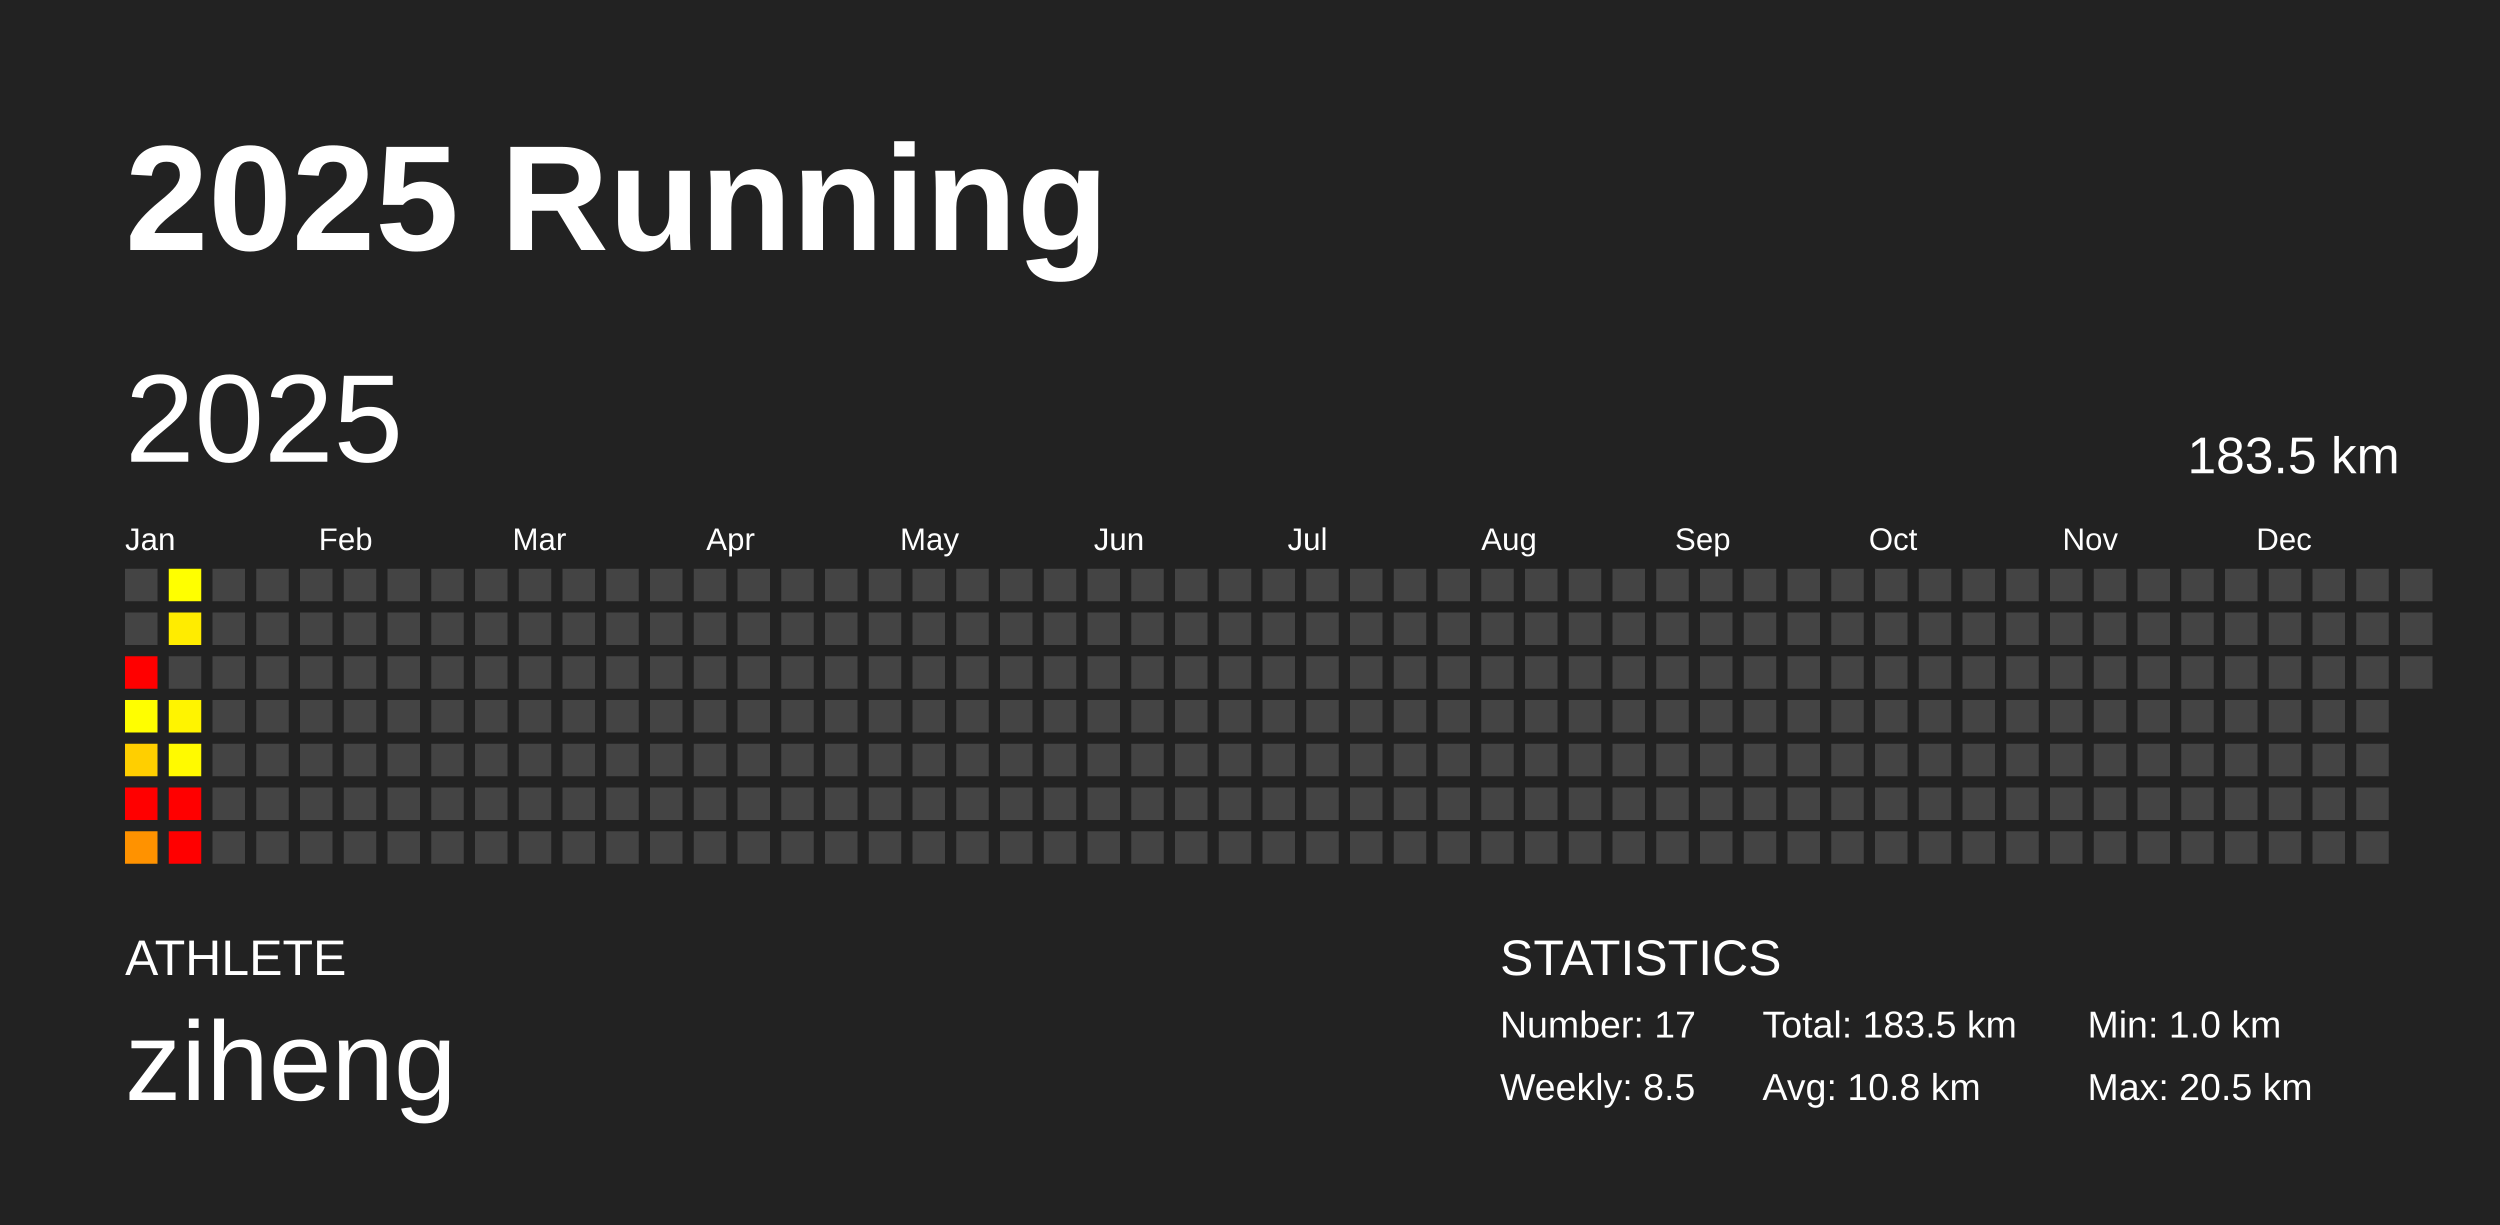
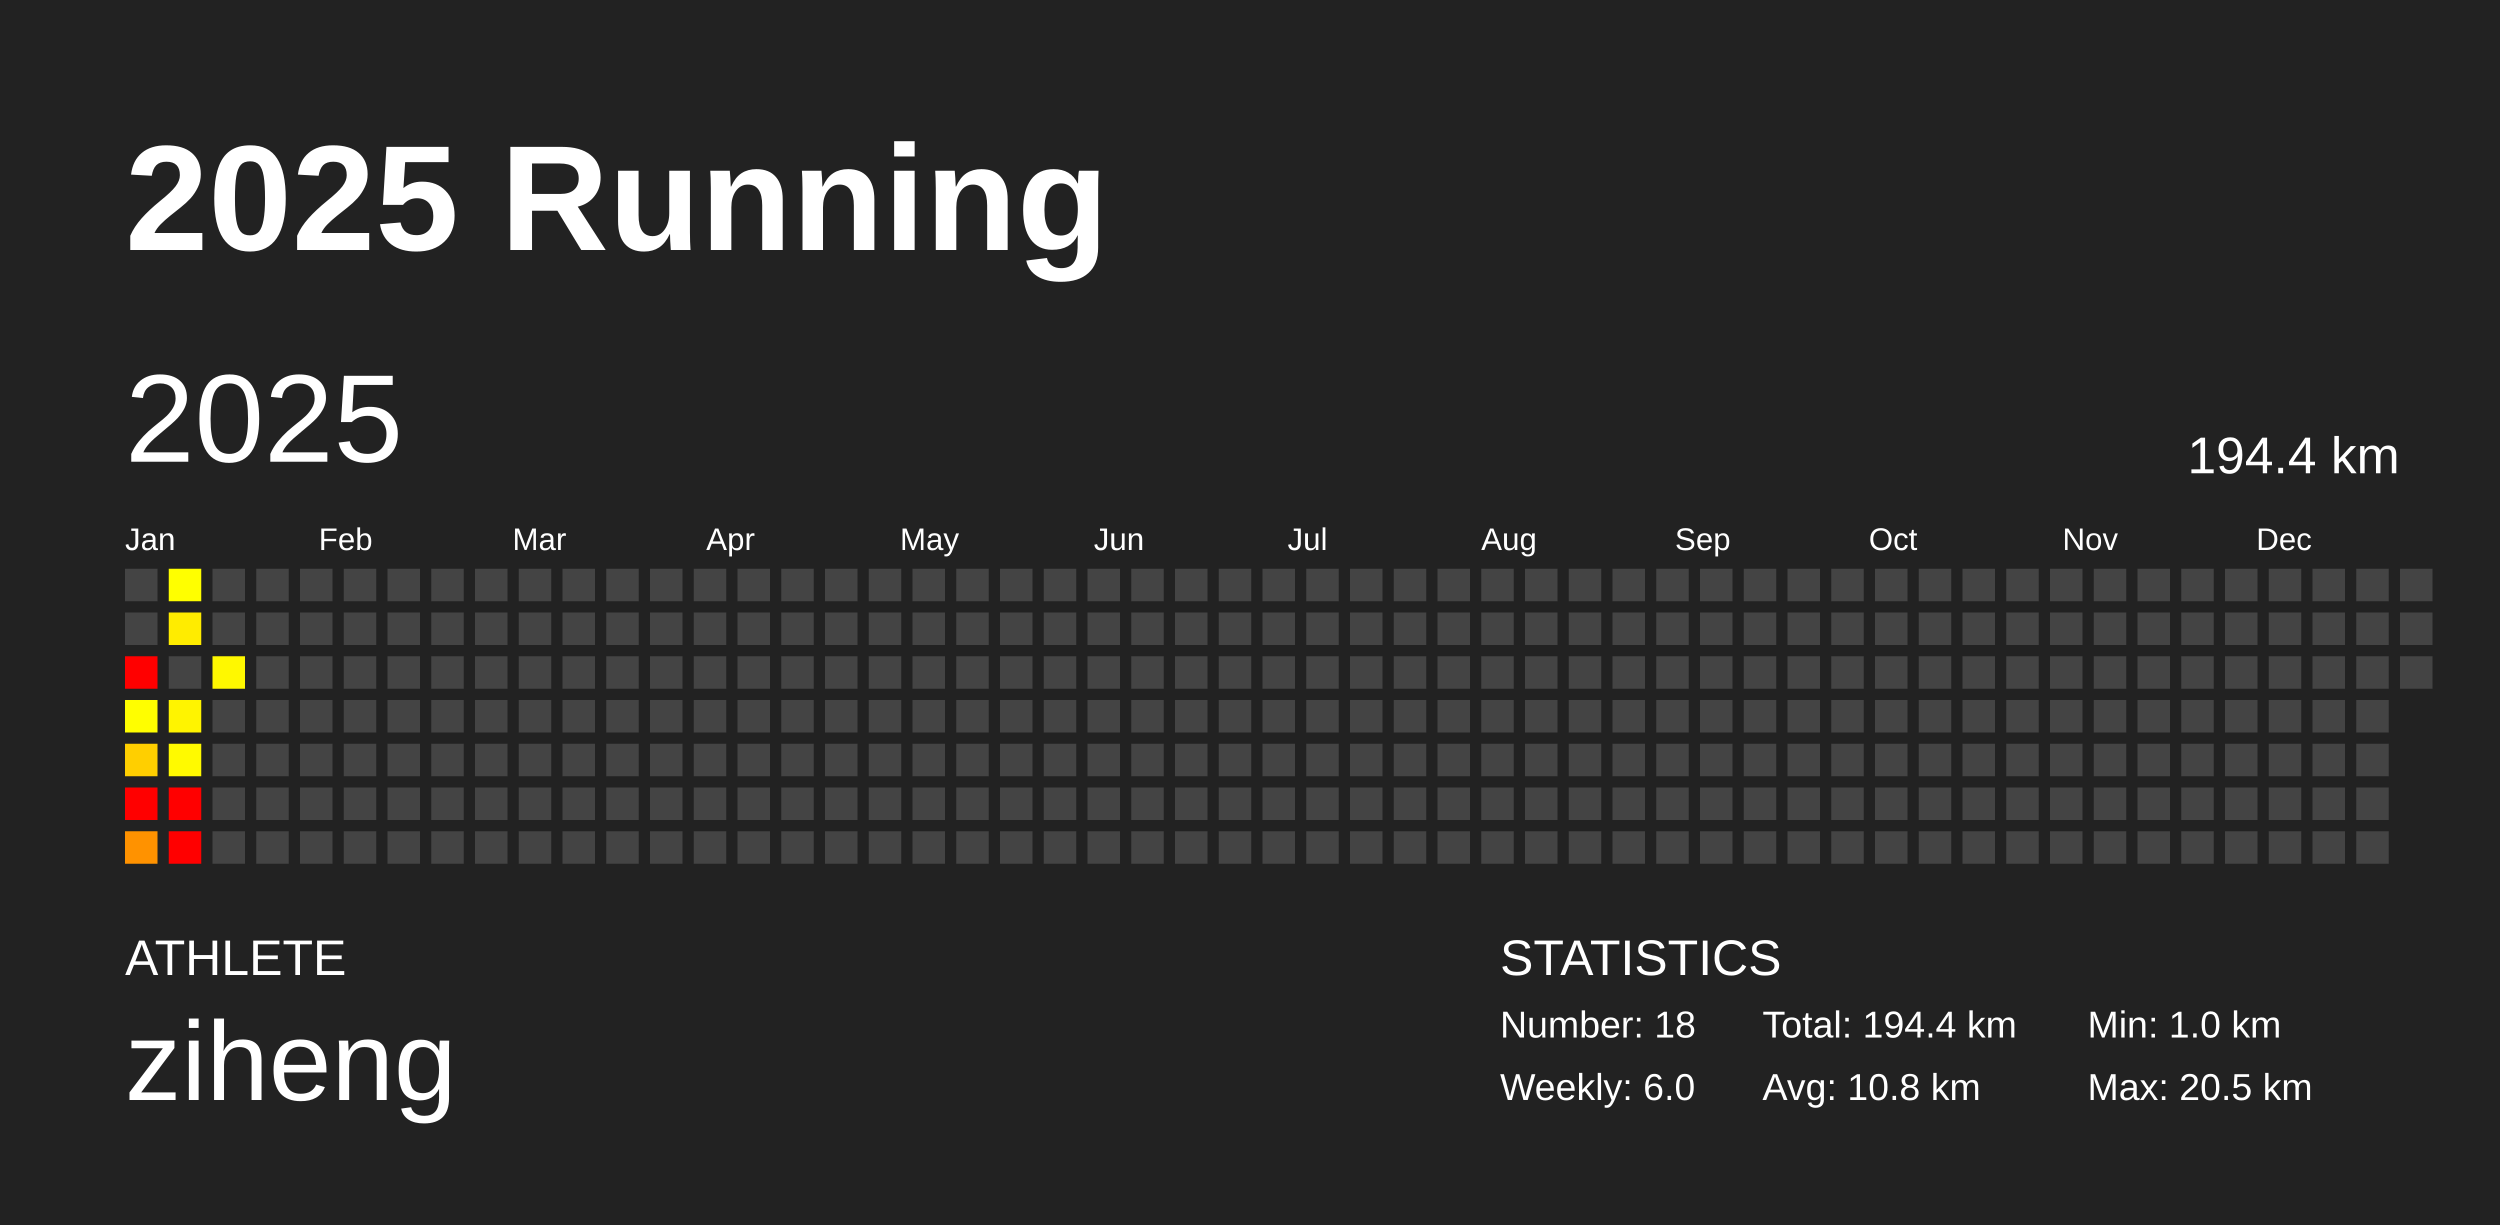
<svg xmlns="http://www.w3.org/2000/svg" baseProfile="full" height="98mm" version="1.1" viewBox="0,0,200,98" width="200mm">
  <defs />
  <rect fill="#222222" height="98" width="200" x="0" y="0" />
  <text fill="#FFFFFF" style="font-size:12px; font-family:Arial; font-weight:bold;" x="10" y="20">2025 Running</text>
  <text fill="#FFFFFF" style="font-size:4px; font-family:Arial" x="10" y="78">ATHLETE</text>
  <text fill="#FFFFFF" style="font-size:9px; font-family:Arial" x="10" y="88">ziheng</text>
  <text fill="#FFFFFF" style="font-size:4px; font-family:Arial" x="120" y="78">STATISTICS</text>
-   <text fill="#FFFFFF" style="font-size:3px; font-family:Arial" x="120" y="83">Number: 17</text>
-   <text fill="#FFFFFF" style="font-size:3px; font-family:Arial" x="120" y="88">Weekly: 8.5</text>
-   <text fill="#FFFFFF" style="font-size:3px; font-family:Arial" x="141" y="83">Total: 183.5 km</text>
+   <text fill="#FFFFFF" style="font-size:3px; font-family:Arial" x="120" y="83">Number: 18</text>
+   <text fill="#FFFFFF" style="font-size:3px; font-family:Arial" x="120" y="88">Weekly: 6.0</text>
+   <text fill="#FFFFFF" style="font-size:3px; font-family:Arial" x="141" y="83">Total: 194.4 km</text>
  <text fill="#FFFFFF" style="font-size:3px; font-family:Arial" x="141" y="88">Avg: 10.8 km</text>
  <text fill="#FFFFFF" style="font-size:3px; font-family:Arial" x="167" y="83">Min: 1.0 km</text>
  <text fill="#FFFFFF" style="font-size:3px; font-family:Arial" x="167" y="88">Max: 20.5 km</text>
  <text dominant-baseline="hanging" fill="#FFFFFF" style="font-size:10.0px; font-family:Arial;" x="10" y="30">2025</text>
-   <text dominant-baseline="hanging" fill="#FFFFFF" style="font-size:4.125px; font-family:Arial;" x="175" y="35">183.5 km</text>
+   <text dominant-baseline="hanging" fill="#FFFFFF" style="font-size:4.125px; font-family:Arial;" x="175" y="35">194.4 km</text>
  <text fill="#FFFFFF" style="font-size:2.5px; font-family:Arial" x="10.0" y="44">Jan</text>
  <text fill="#FFFFFF" style="font-size:2.5px; font-family:Arial" x="25.5" y="44">Feb</text>
  <text fill="#FFFFFF" style="font-size:2.5px; font-family:Arial" x="41.0" y="44">Mar</text>
  <text fill="#FFFFFF" style="font-size:2.5px; font-family:Arial" x="56.5" y="44">Apr</text>
  <text fill="#FFFFFF" style="font-size:2.5px; font-family:Arial" x="72.0" y="44">May</text>
  <text fill="#FFFFFF" style="font-size:2.5px; font-family:Arial" x="87.5" y="44">Jun</text>
  <text fill="#FFFFFF" style="font-size:2.5px; font-family:Arial" x="103.0" y="44">Jul</text>
  <text fill="#FFFFFF" style="font-size:2.5px; font-family:Arial" x="118.5" y="44">Aug</text>
  <text fill="#FFFFFF" style="font-size:2.5px; font-family:Arial" x="134.0" y="44">Sep</text>
  <text fill="#FFFFFF" style="font-size:2.5px; font-family:Arial" x="149.5" y="44">Oct</text>
  <text fill="#FFFFFF" style="font-size:2.5px; font-family:Arial" x="165.0" y="44">Nov</text>
  <text fill="#FFFFFF" style="font-size:2.5px; font-family:Arial" x="180.5" y="44">Dec</text>
  <rect fill="#444444" height="2.6" width="2.6" x="10.0" y="45.5" />
  <rect fill="#444444" height="2.6" width="2.6" x="10.0" y="49.0" />
  <rect fill="red" height="2.6" width="2.6" x="10.0" y="52.5" />
  <rect fill="#fffe00" height="2.6" width="2.6" x="10.0" y="56.0" />
  <rect fill="#ffcf00" height="2.6" width="2.6" x="10.0" y="59.5" />
  <rect fill="red" height="2.6" width="2.6" x="10.0" y="63.0" />
  <rect fill="#ff9200" height="2.6" width="2.6" x="10.0" y="66.5" />
  <rect fill="#ffff00" height="2.6" width="2.6" x="13.5" y="45.5" />
  <rect fill="#ffec00" height="2.6" width="2.6" x="13.5" y="49.0" />
  <rect fill="#444444" height="2.6" width="2.6" x="13.5" y="52.5" />
  <rect fill="#fff400" height="2.6" width="2.6" x="13.5" y="56.0" />
  <rect fill="#fffa00" height="2.6" width="2.6" x="13.5" y="59.5" />
  <rect fill="red" height="2.6" width="2.6" x="13.5" y="63.0" />
  <rect fill="red" height="2.6" width="2.6" x="13.5" y="66.5" />
  <rect fill="#444444" height="2.6" width="2.6" x="17.0" y="45.5" />
  <rect fill="#444444" height="2.6" width="2.6" x="17.0" y="49.0" />
-   <rect fill="#444444" height="2.6" width="2.6" x="17.0" y="52.5" />
+   <rect fill="#fff800" height="2.6" width="2.6" x="17.0" y="52.5" />
  <rect fill="#444444" height="2.6" width="2.6" x="17.0" y="56.0" />
  <rect fill="#444444" height="2.6" width="2.6" x="17.0" y="59.5" />
  <rect fill="#444444" height="2.6" width="2.6" x="17.0" y="63.0" />
  <rect fill="#444444" height="2.6" width="2.6" x="17.0" y="66.5" />
  <rect fill="#444444" height="2.6" width="2.6" x="20.5" y="45.5" />
  <rect fill="#444444" height="2.6" width="2.6" x="20.5" y="49.0" />
  <rect fill="#444444" height="2.6" width="2.6" x="20.5" y="52.5" />
  <rect fill="#444444" height="2.6" width="2.6" x="20.5" y="56.0" />
  <rect fill="#444444" height="2.6" width="2.6" x="20.5" y="59.5" />
  <rect fill="#444444" height="2.6" width="2.6" x="20.5" y="63.0" />
  <rect fill="#444444" height="2.6" width="2.6" x="20.5" y="66.5" />
  <rect fill="#444444" height="2.6" width="2.6" x="24.0" y="45.5" />
  <rect fill="#444444" height="2.6" width="2.6" x="24.0" y="49.0" />
  <rect fill="#444444" height="2.6" width="2.6" x="24.0" y="52.5" />
  <rect fill="#444444" height="2.6" width="2.6" x="24.0" y="56.0" />
  <rect fill="#444444" height="2.6" width="2.6" x="24.0" y="59.5" />
  <rect fill="#444444" height="2.6" width="2.6" x="24.0" y="63.0" />
  <rect fill="#444444" height="2.6" width="2.6" x="24.0" y="66.5" />
  <rect fill="#444444" height="2.6" width="2.6" x="27.5" y="45.5" />
  <rect fill="#444444" height="2.6" width="2.6" x="27.5" y="49.0" />
  <rect fill="#444444" height="2.6" width="2.6" x="27.5" y="52.5" />
  <rect fill="#444444" height="2.6" width="2.6" x="27.5" y="56.0" />
  <rect fill="#444444" height="2.6" width="2.6" x="27.5" y="59.5" />
  <rect fill="#444444" height="2.6" width="2.6" x="27.5" y="63.0" />
  <rect fill="#444444" height="2.6" width="2.6" x="27.5" y="66.5" />
  <rect fill="#444444" height="2.6" width="2.6" x="31.0" y="45.5" />
  <rect fill="#444444" height="2.6" width="2.6" x="31.0" y="49.0" />
  <rect fill="#444444" height="2.6" width="2.6" x="31.0" y="52.5" />
  <rect fill="#444444" height="2.6" width="2.6" x="31.0" y="56.0" />
  <rect fill="#444444" height="2.6" width="2.6" x="31.0" y="59.5" />
  <rect fill="#444444" height="2.6" width="2.6" x="31.0" y="63.0" />
  <rect fill="#444444" height="2.6" width="2.6" x="31.0" y="66.5" />
  <rect fill="#444444" height="2.6" width="2.6" x="34.5" y="45.5" />
  <rect fill="#444444" height="2.6" width="2.6" x="34.5" y="49.0" />
  <rect fill="#444444" height="2.6" width="2.6" x="34.5" y="52.5" />
  <rect fill="#444444" height="2.6" width="2.6" x="34.5" y="56.0" />
  <rect fill="#444444" height="2.6" width="2.6" x="34.5" y="59.5" />
  <rect fill="#444444" height="2.6" width="2.6" x="34.5" y="63.0" />
  <rect fill="#444444" height="2.6" width="2.6" x="34.5" y="66.5" />
  <rect fill="#444444" height="2.6" width="2.6" x="38.0" y="45.5" />
  <rect fill="#444444" height="2.6" width="2.6" x="38.0" y="49.0" />
  <rect fill="#444444" height="2.6" width="2.6" x="38.0" y="52.5" />
  <rect fill="#444444" height="2.6" width="2.6" x="38.0" y="56.0" />
  <rect fill="#444444" height="2.6" width="2.6" x="38.0" y="59.5" />
  <rect fill="#444444" height="2.6" width="2.6" x="38.0" y="63.0" />
  <rect fill="#444444" height="2.6" width="2.6" x="38.0" y="66.5" />
  <rect fill="#444444" height="2.6" width="2.6" x="41.5" y="45.5" />
  <rect fill="#444444" height="2.6" width="2.6" x="41.5" y="49.0" />
  <rect fill="#444444" height="2.6" width="2.6" x="41.5" y="52.5" />
  <rect fill="#444444" height="2.6" width="2.6" x="41.5" y="56.0" />
  <rect fill="#444444" height="2.6" width="2.6" x="41.5" y="59.5" />
  <rect fill="#444444" height="2.6" width="2.6" x="41.5" y="63.0" />
  <rect fill="#444444" height="2.6" width="2.6" x="41.5" y="66.5" />
  <rect fill="#444444" height="2.6" width="2.6" x="45.0" y="45.5" />
  <rect fill="#444444" height="2.6" width="2.6" x="45.0" y="49.0" />
  <rect fill="#444444" height="2.6" width="2.6" x="45.0" y="52.5" />
  <rect fill="#444444" height="2.6" width="2.6" x="45.0" y="56.0" />
  <rect fill="#444444" height="2.6" width="2.6" x="45.0" y="59.5" />
  <rect fill="#444444" height="2.6" width="2.6" x="45.0" y="63.0" />
  <rect fill="#444444" height="2.6" width="2.6" x="45.0" y="66.5" />
  <rect fill="#444444" height="2.6" width="2.6" x="48.5" y="45.5" />
  <rect fill="#444444" height="2.6" width="2.6" x="48.5" y="49.0" />
  <rect fill="#444444" height="2.6" width="2.6" x="48.5" y="52.5" />
  <rect fill="#444444" height="2.6" width="2.6" x="48.5" y="56.0" />
  <rect fill="#444444" height="2.6" width="2.6" x="48.5" y="59.5" />
  <rect fill="#444444" height="2.6" width="2.6" x="48.5" y="63.0" />
  <rect fill="#444444" height="2.6" width="2.6" x="48.5" y="66.5" />
  <rect fill="#444444" height="2.6" width="2.6" x="52.0" y="45.5" />
  <rect fill="#444444" height="2.6" width="2.6" x="52.0" y="49.0" />
  <rect fill="#444444" height="2.6" width="2.6" x="52.0" y="52.5" />
  <rect fill="#444444" height="2.6" width="2.6" x="52.0" y="56.0" />
  <rect fill="#444444" height="2.6" width="2.6" x="52.0" y="59.5" />
  <rect fill="#444444" height="2.6" width="2.6" x="52.0" y="63.0" />
  <rect fill="#444444" height="2.6" width="2.6" x="52.0" y="66.5" />
  <rect fill="#444444" height="2.6" width="2.6" x="55.5" y="45.5" />
  <rect fill="#444444" height="2.6" width="2.6" x="55.5" y="49.0" />
  <rect fill="#444444" height="2.6" width="2.6" x="55.5" y="52.5" />
  <rect fill="#444444" height="2.6" width="2.6" x="55.5" y="56.0" />
  <rect fill="#444444" height="2.6" width="2.6" x="55.5" y="59.5" />
  <rect fill="#444444" height="2.6" width="2.6" x="55.5" y="63.0" />
  <rect fill="#444444" height="2.6" width="2.6" x="55.5" y="66.5" />
  <rect fill="#444444" height="2.6" width="2.6" x="59.0" y="45.5" />
  <rect fill="#444444" height="2.6" width="2.6" x="59.0" y="49.0" />
  <rect fill="#444444" height="2.6" width="2.6" x="59.0" y="52.5" />
  <rect fill="#444444" height="2.6" width="2.6" x="59.0" y="56.0" />
  <rect fill="#444444" height="2.6" width="2.6" x="59.0" y="59.5" />
  <rect fill="#444444" height="2.6" width="2.6" x="59.0" y="63.0" />
  <rect fill="#444444" height="2.6" width="2.6" x="59.0" y="66.5" />
  <rect fill="#444444" height="2.6" width="2.6" x="62.5" y="45.5" />
  <rect fill="#444444" height="2.6" width="2.6" x="62.5" y="49.0" />
  <rect fill="#444444" height="2.6" width="2.6" x="62.5" y="52.5" />
  <rect fill="#444444" height="2.6" width="2.6" x="62.5" y="56.0" />
  <rect fill="#444444" height="2.6" width="2.6" x="62.5" y="59.5" />
  <rect fill="#444444" height="2.6" width="2.6" x="62.5" y="63.0" />
  <rect fill="#444444" height="2.6" width="2.6" x="62.5" y="66.5" />
  <rect fill="#444444" height="2.6" width="2.6" x="66.0" y="45.5" />
  <rect fill="#444444" height="2.6" width="2.6" x="66.0" y="49.0" />
  <rect fill="#444444" height="2.6" width="2.6" x="66.0" y="52.5" />
  <rect fill="#444444" height="2.6" width="2.6" x="66.0" y="56.0" />
  <rect fill="#444444" height="2.6" width="2.6" x="66.0" y="59.5" />
  <rect fill="#444444" height="2.6" width="2.6" x="66.0" y="63.0" />
  <rect fill="#444444" height="2.6" width="2.6" x="66.0" y="66.5" />
  <rect fill="#444444" height="2.6" width="2.6" x="69.5" y="45.5" />
  <rect fill="#444444" height="2.6" width="2.6" x="69.5" y="49.0" />
  <rect fill="#444444" height="2.6" width="2.6" x="69.5" y="52.5" />
  <rect fill="#444444" height="2.6" width="2.6" x="69.5" y="56.0" />
  <rect fill="#444444" height="2.6" width="2.6" x="69.5" y="59.5" />
  <rect fill="#444444" height="2.6" width="2.6" x="69.5" y="63.0" />
  <rect fill="#444444" height="2.6" width="2.6" x="69.5" y="66.5" />
  <rect fill="#444444" height="2.6" width="2.6" x="73.0" y="45.5" />
  <rect fill="#444444" height="2.6" width="2.6" x="73.0" y="49.0" />
  <rect fill="#444444" height="2.6" width="2.6" x="73.0" y="52.5" />
  <rect fill="#444444" height="2.6" width="2.6" x="73.0" y="56.0" />
  <rect fill="#444444" height="2.6" width="2.6" x="73.0" y="59.5" />
  <rect fill="#444444" height="2.6" width="2.6" x="73.0" y="63.0" />
  <rect fill="#444444" height="2.6" width="2.6" x="73.0" y="66.5" />
  <rect fill="#444444" height="2.6" width="2.6" x="76.5" y="45.5" />
  <rect fill="#444444" height="2.6" width="2.6" x="76.5" y="49.0" />
  <rect fill="#444444" height="2.6" width="2.6" x="76.5" y="52.5" />
  <rect fill="#444444" height="2.6" width="2.6" x="76.5" y="56.0" />
  <rect fill="#444444" height="2.6" width="2.6" x="76.5" y="59.5" />
  <rect fill="#444444" height="2.6" width="2.6" x="76.5" y="63.0" />
  <rect fill="#444444" height="2.6" width="2.6" x="76.5" y="66.5" />
  <rect fill="#444444" height="2.6" width="2.6" x="80.0" y="45.5" />
  <rect fill="#444444" height="2.6" width="2.6" x="80.0" y="49.0" />
  <rect fill="#444444" height="2.6" width="2.6" x="80.0" y="52.5" />
  <rect fill="#444444" height="2.6" width="2.6" x="80.0" y="56.0" />
  <rect fill="#444444" height="2.6" width="2.6" x="80.0" y="59.5" />
  <rect fill="#444444" height="2.6" width="2.6" x="80.0" y="63.0" />
  <rect fill="#444444" height="2.6" width="2.6" x="80.0" y="66.5" />
  <rect fill="#444444" height="2.6" width="2.6" x="83.5" y="45.5" />
  <rect fill="#444444" height="2.6" width="2.6" x="83.5" y="49.0" />
  <rect fill="#444444" height="2.6" width="2.6" x="83.5" y="52.5" />
  <rect fill="#444444" height="2.6" width="2.6" x="83.5" y="56.0" />
  <rect fill="#444444" height="2.6" width="2.6" x="83.5" y="59.5" />
  <rect fill="#444444" height="2.6" width="2.6" x="83.5" y="63.0" />
  <rect fill="#444444" height="2.6" width="2.6" x="83.5" y="66.5" />
  <rect fill="#444444" height="2.6" width="2.6" x="87.0" y="45.5" />
  <rect fill="#444444" height="2.6" width="2.6" x="87.0" y="49.0" />
  <rect fill="#444444" height="2.6" width="2.6" x="87.0" y="52.5" />
  <rect fill="#444444" height="2.6" width="2.6" x="87.0" y="56.0" />
  <rect fill="#444444" height="2.6" width="2.6" x="87.0" y="59.5" />
  <rect fill="#444444" height="2.6" width="2.6" x="87.0" y="63.0" />
  <rect fill="#444444" height="2.6" width="2.6" x="87.0" y="66.5" />
  <rect fill="#444444" height="2.6" width="2.6" x="90.5" y="45.5" />
  <rect fill="#444444" height="2.6" width="2.6" x="90.5" y="49.0" />
  <rect fill="#444444" height="2.6" width="2.6" x="90.5" y="52.5" />
  <rect fill="#444444" height="2.6" width="2.6" x="90.5" y="56.0" />
  <rect fill="#444444" height="2.6" width="2.6" x="90.5" y="59.5" />
  <rect fill="#444444" height="2.6" width="2.6" x="90.5" y="63.0" />
  <rect fill="#444444" height="2.6" width="2.6" x="90.5" y="66.5" />
  <rect fill="#444444" height="2.6" width="2.6" x="94.0" y="45.5" />
  <rect fill="#444444" height="2.6" width="2.6" x="94.0" y="49.0" />
  <rect fill="#444444" height="2.6" width="2.6" x="94.0" y="52.5" />
  <rect fill="#444444" height="2.6" width="2.6" x="94.0" y="56.0" />
  <rect fill="#444444" height="2.6" width="2.6" x="94.0" y="59.5" />
  <rect fill="#444444" height="2.6" width="2.6" x="94.0" y="63.0" />
  <rect fill="#444444" height="2.6" width="2.6" x="94.0" y="66.5" />
  <rect fill="#444444" height="2.6" width="2.6" x="97.5" y="45.5" />
  <rect fill="#444444" height="2.6" width="2.6" x="97.5" y="49.0" />
  <rect fill="#444444" height="2.6" width="2.6" x="97.5" y="52.5" />
  <rect fill="#444444" height="2.6" width="2.6" x="97.5" y="56.0" />
  <rect fill="#444444" height="2.6" width="2.6" x="97.5" y="59.5" />
  <rect fill="#444444" height="2.6" width="2.6" x="97.5" y="63.0" />
  <rect fill="#444444" height="2.6" width="2.6" x="97.5" y="66.5" />
  <rect fill="#444444" height="2.6" width="2.6" x="101.0" y="45.5" />
  <rect fill="#444444" height="2.6" width="2.6" x="101.0" y="49.0" />
  <rect fill="#444444" height="2.6" width="2.6" x="101.0" y="52.5" />
  <rect fill="#444444" height="2.6" width="2.6" x="101.0" y="56.0" />
  <rect fill="#444444" height="2.6" width="2.6" x="101.0" y="59.5" />
  <rect fill="#444444" height="2.6" width="2.6" x="101.0" y="63.0" />
  <rect fill="#444444" height="2.6" width="2.6" x="101.0" y="66.5" />
  <rect fill="#444444" height="2.6" width="2.6" x="104.5" y="45.5" />
  <rect fill="#444444" height="2.6" width="2.6" x="104.5" y="49.0" />
  <rect fill="#444444" height="2.6" width="2.6" x="104.5" y="52.5" />
  <rect fill="#444444" height="2.6" width="2.6" x="104.5" y="56.0" />
  <rect fill="#444444" height="2.6" width="2.6" x="104.5" y="59.5" />
  <rect fill="#444444" height="2.6" width="2.6" x="104.5" y="63.0" />
  <rect fill="#444444" height="2.6" width="2.6" x="104.5" y="66.5" />
  <rect fill="#444444" height="2.6" width="2.6" x="108.0" y="45.5" />
  <rect fill="#444444" height="2.6" width="2.6" x="108.0" y="49.0" />
  <rect fill="#444444" height="2.6" width="2.6" x="108.0" y="52.5" />
  <rect fill="#444444" height="2.6" width="2.6" x="108.0" y="56.0" />
  <rect fill="#444444" height="2.6" width="2.6" x="108.0" y="59.5" />
  <rect fill="#444444" height="2.6" width="2.6" x="108.0" y="63.0" />
  <rect fill="#444444" height="2.6" width="2.6" x="108.0" y="66.5" />
  <rect fill="#444444" height="2.6" width="2.6" x="111.5" y="45.5" />
  <rect fill="#444444" height="2.6" width="2.6" x="111.5" y="49.0" />
  <rect fill="#444444" height="2.6" width="2.6" x="111.5" y="52.5" />
  <rect fill="#444444" height="2.6" width="2.6" x="111.5" y="56.0" />
  <rect fill="#444444" height="2.6" width="2.6" x="111.5" y="59.5" />
  <rect fill="#444444" height="2.6" width="2.6" x="111.5" y="63.0" />
  <rect fill="#444444" height="2.6" width="2.6" x="111.5" y="66.5" />
  <rect fill="#444444" height="2.6" width="2.6" x="115.0" y="45.5" />
  <rect fill="#444444" height="2.6" width="2.6" x="115.0" y="49.0" />
  <rect fill="#444444" height="2.6" width="2.6" x="115.0" y="52.5" />
  <rect fill="#444444" height="2.6" width="2.6" x="115.0" y="56.0" />
  <rect fill="#444444" height="2.6" width="2.6" x="115.0" y="59.5" />
  <rect fill="#444444" height="2.6" width="2.6" x="115.0" y="63.0" />
  <rect fill="#444444" height="2.6" width="2.6" x="115.0" y="66.5" />
  <rect fill="#444444" height="2.6" width="2.6" x="118.5" y="45.5" />
  <rect fill="#444444" height="2.6" width="2.6" x="118.5" y="49.0" />
  <rect fill="#444444" height="2.6" width="2.6" x="118.5" y="52.5" />
  <rect fill="#444444" height="2.6" width="2.6" x="118.5" y="56.0" />
  <rect fill="#444444" height="2.6" width="2.6" x="118.5" y="59.5" />
  <rect fill="#444444" height="2.6" width="2.6" x="118.5" y="63.0" />
  <rect fill="#444444" height="2.6" width="2.6" x="118.5" y="66.5" />
  <rect fill="#444444" height="2.6" width="2.6" x="122.0" y="45.5" />
  <rect fill="#444444" height="2.6" width="2.6" x="122.0" y="49.0" />
  <rect fill="#444444" height="2.6" width="2.6" x="122.0" y="52.5" />
  <rect fill="#444444" height="2.6" width="2.6" x="122.0" y="56.0" />
  <rect fill="#444444" height="2.6" width="2.6" x="122.0" y="59.5" />
  <rect fill="#444444" height="2.6" width="2.6" x="122.0" y="63.0" />
  <rect fill="#444444" height="2.6" width="2.6" x="122.0" y="66.5" />
  <rect fill="#444444" height="2.6" width="2.6" x="125.5" y="45.5" />
  <rect fill="#444444" height="2.6" width="2.6" x="125.5" y="49.0" />
  <rect fill="#444444" height="2.6" width="2.6" x="125.5" y="52.5" />
  <rect fill="#444444" height="2.6" width="2.6" x="125.5" y="56.0" />
  <rect fill="#444444" height="2.6" width="2.6" x="125.5" y="59.5" />
  <rect fill="#444444" height="2.6" width="2.6" x="125.5" y="63.0" />
  <rect fill="#444444" height="2.6" width="2.6" x="125.5" y="66.5" />
  <rect fill="#444444" height="2.6" width="2.6" x="129.0" y="45.5" />
  <rect fill="#444444" height="2.6" width="2.6" x="129.0" y="49.0" />
  <rect fill="#444444" height="2.6" width="2.6" x="129.0" y="52.5" />
  <rect fill="#444444" height="2.6" width="2.6" x="129.0" y="56.0" />
  <rect fill="#444444" height="2.6" width="2.6" x="129.0" y="59.5" />
  <rect fill="#444444" height="2.6" width="2.6" x="129.0" y="63.0" />
  <rect fill="#444444" height="2.6" width="2.6" x="129.0" y="66.5" />
  <rect fill="#444444" height="2.6" width="2.6" x="132.5" y="45.5" />
  <rect fill="#444444" height="2.6" width="2.6" x="132.5" y="49.0" />
  <rect fill="#444444" height="2.6" width="2.6" x="132.5" y="52.5" />
  <rect fill="#444444" height="2.6" width="2.6" x="132.5" y="56.0" />
  <rect fill="#444444" height="2.6" width="2.6" x="132.5" y="59.5" />
  <rect fill="#444444" height="2.6" width="2.6" x="132.5" y="63.0" />
  <rect fill="#444444" height="2.6" width="2.6" x="132.5" y="66.5" />
  <rect fill="#444444" height="2.6" width="2.6" x="136.0" y="45.5" />
  <rect fill="#444444" height="2.6" width="2.6" x="136.0" y="49.0" />
  <rect fill="#444444" height="2.6" width="2.6" x="136.0" y="52.5" />
  <rect fill="#444444" height="2.6" width="2.6" x="136.0" y="56.0" />
  <rect fill="#444444" height="2.6" width="2.6" x="136.0" y="59.5" />
  <rect fill="#444444" height="2.6" width="2.6" x="136.0" y="63.0" />
  <rect fill="#444444" height="2.6" width="2.6" x="136.0" y="66.5" />
  <rect fill="#444444" height="2.6" width="2.6" x="139.5" y="45.5" />
  <rect fill="#444444" height="2.6" width="2.6" x="139.5" y="49.0" />
  <rect fill="#444444" height="2.6" width="2.6" x="139.5" y="52.5" />
  <rect fill="#444444" height="2.6" width="2.6" x="139.5" y="56.0" />
  <rect fill="#444444" height="2.6" width="2.6" x="139.5" y="59.5" />
  <rect fill="#444444" height="2.6" width="2.6" x="139.5" y="63.0" />
  <rect fill="#444444" height="2.6" width="2.6" x="139.5" y="66.5" />
  <rect fill="#444444" height="2.6" width="2.6" x="143.0" y="45.5" />
  <rect fill="#444444" height="2.6" width="2.6" x="143.0" y="49.0" />
  <rect fill="#444444" height="2.6" width="2.6" x="143.0" y="52.5" />
  <rect fill="#444444" height="2.6" width="2.6" x="143.0" y="56.0" />
  <rect fill="#444444" height="2.6" width="2.6" x="143.0" y="59.5" />
  <rect fill="#444444" height="2.6" width="2.6" x="143.0" y="63.0" />
  <rect fill="#444444" height="2.6" width="2.6" x="143.0" y="66.5" />
  <rect fill="#444444" height="2.6" width="2.6" x="146.5" y="45.5" />
  <rect fill="#444444" height="2.6" width="2.6" x="146.5" y="49.0" />
  <rect fill="#444444" height="2.6" width="2.6" x="146.5" y="52.5" />
  <rect fill="#444444" height="2.6" width="2.6" x="146.5" y="56.0" />
  <rect fill="#444444" height="2.6" width="2.6" x="146.5" y="59.5" />
  <rect fill="#444444" height="2.6" width="2.6" x="146.5" y="63.0" />
  <rect fill="#444444" height="2.6" width="2.6" x="146.5" y="66.5" />
  <rect fill="#444444" height="2.6" width="2.6" x="150.0" y="45.5" />
  <rect fill="#444444" height="2.6" width="2.6" x="150.0" y="49.0" />
  <rect fill="#444444" height="2.6" width="2.6" x="150.0" y="52.5" />
  <rect fill="#444444" height="2.6" width="2.6" x="150.0" y="56.0" />
  <rect fill="#444444" height="2.6" width="2.6" x="150.0" y="59.5" />
  <rect fill="#444444" height="2.6" width="2.6" x="150.0" y="63.0" />
  <rect fill="#444444" height="2.6" width="2.6" x="150.0" y="66.5" />
  <rect fill="#444444" height="2.6" width="2.6" x="153.5" y="45.5" />
  <rect fill="#444444" height="2.6" width="2.6" x="153.5" y="49.0" />
  <rect fill="#444444" height="2.6" width="2.6" x="153.5" y="52.5" />
  <rect fill="#444444" height="2.6" width="2.6" x="153.5" y="56.0" />
  <rect fill="#444444" height="2.6" width="2.6" x="153.5" y="59.5" />
  <rect fill="#444444" height="2.6" width="2.6" x="153.5" y="63.0" />
  <rect fill="#444444" height="2.6" width="2.6" x="153.5" y="66.5" />
  <rect fill="#444444" height="2.6" width="2.6" x="157.0" y="45.5" />
  <rect fill="#444444" height="2.6" width="2.6" x="157.0" y="49.0" />
  <rect fill="#444444" height="2.6" width="2.6" x="157.0" y="52.5" />
  <rect fill="#444444" height="2.6" width="2.6" x="157.0" y="56.0" />
  <rect fill="#444444" height="2.6" width="2.6" x="157.0" y="59.5" />
  <rect fill="#444444" height="2.6" width="2.6" x="157.0" y="63.0" />
  <rect fill="#444444" height="2.6" width="2.6" x="157.0" y="66.5" />
  <rect fill="#444444" height="2.6" width="2.6" x="160.5" y="45.5" />
  <rect fill="#444444" height="2.6" width="2.6" x="160.5" y="49.0" />
  <rect fill="#444444" height="2.6" width="2.6" x="160.5" y="52.5" />
  <rect fill="#444444" height="2.6" width="2.6" x="160.5" y="56.0" />
  <rect fill="#444444" height="2.6" width="2.6" x="160.5" y="59.5" />
  <rect fill="#444444" height="2.6" width="2.6" x="160.5" y="63.0" />
  <rect fill="#444444" height="2.6" width="2.6" x="160.5" y="66.5" />
  <rect fill="#444444" height="2.6" width="2.6" x="164.0" y="45.5" />
  <rect fill="#444444" height="2.6" width="2.6" x="164.0" y="49.0" />
  <rect fill="#444444" height="2.6" width="2.6" x="164.0" y="52.5" />
  <rect fill="#444444" height="2.6" width="2.6" x="164.0" y="56.0" />
  <rect fill="#444444" height="2.6" width="2.6" x="164.0" y="59.5" />
  <rect fill="#444444" height="2.6" width="2.6" x="164.0" y="63.0" />
  <rect fill="#444444" height="2.6" width="2.6" x="164.0" y="66.5" />
  <rect fill="#444444" height="2.6" width="2.6" x="167.5" y="45.5" />
  <rect fill="#444444" height="2.6" width="2.6" x="167.5" y="49.0" />
  <rect fill="#444444" height="2.6" width="2.6" x="167.5" y="52.5" />
  <rect fill="#444444" height="2.6" width="2.6" x="167.5" y="56.0" />
  <rect fill="#444444" height="2.6" width="2.6" x="167.5" y="59.5" />
  <rect fill="#444444" height="2.6" width="2.6" x="167.5" y="63.0" />
  <rect fill="#444444" height="2.6" width="2.6" x="167.5" y="66.5" />
  <rect fill="#444444" height="2.6" width="2.6" x="171.0" y="45.5" />
  <rect fill="#444444" height="2.6" width="2.6" x="171.0" y="49.0" />
  <rect fill="#444444" height="2.6" width="2.6" x="171.0" y="52.5" />
  <rect fill="#444444" height="2.6" width="2.6" x="171.0" y="56.0" />
  <rect fill="#444444" height="2.6" width="2.6" x="171.0" y="59.5" />
  <rect fill="#444444" height="2.6" width="2.6" x="171.0" y="63.0" />
  <rect fill="#444444" height="2.6" width="2.6" x="171.0" y="66.5" />
  <rect fill="#444444" height="2.6" width="2.6" x="174.5" y="45.5" />
  <rect fill="#444444" height="2.6" width="2.6" x="174.5" y="49.0" />
  <rect fill="#444444" height="2.6" width="2.6" x="174.5" y="52.5" />
  <rect fill="#444444" height="2.6" width="2.6" x="174.5" y="56.0" />
  <rect fill="#444444" height="2.6" width="2.6" x="174.5" y="59.5" />
  <rect fill="#444444" height="2.6" width="2.6" x="174.5" y="63.0" />
  <rect fill="#444444" height="2.6" width="2.6" x="174.5" y="66.5" />
  <rect fill="#444444" height="2.6" width="2.6" x="178.0" y="45.5" />
  <rect fill="#444444" height="2.6" width="2.6" x="178.0" y="49.0" />
  <rect fill="#444444" height="2.6" width="2.6" x="178.0" y="52.5" />
  <rect fill="#444444" height="2.6" width="2.6" x="178.0" y="56.0" />
  <rect fill="#444444" height="2.6" width="2.6" x="178.0" y="59.5" />
  <rect fill="#444444" height="2.6" width="2.6" x="178.0" y="63.0" />
  <rect fill="#444444" height="2.6" width="2.6" x="178.0" y="66.5" />
  <rect fill="#444444" height="2.6" width="2.6" x="181.5" y="45.5" />
  <rect fill="#444444" height="2.6" width="2.6" x="181.5" y="49.0" />
  <rect fill="#444444" height="2.6" width="2.6" x="181.5" y="52.5" />
  <rect fill="#444444" height="2.6" width="2.6" x="181.5" y="56.0" />
  <rect fill="#444444" height="2.6" width="2.6" x="181.5" y="59.5" />
  <rect fill="#444444" height="2.6" width="2.6" x="181.5" y="63.0" />
  <rect fill="#444444" height="2.6" width="2.6" x="181.5" y="66.5" />
  <rect fill="#444444" height="2.6" width="2.6" x="185.0" y="45.5" />
  <rect fill="#444444" height="2.6" width="2.6" x="185.0" y="49.0" />
  <rect fill="#444444" height="2.6" width="2.6" x="185.0" y="52.5" />
  <rect fill="#444444" height="2.6" width="2.6" x="185.0" y="56.0" />
  <rect fill="#444444" height="2.6" width="2.6" x="185.0" y="59.5" />
  <rect fill="#444444" height="2.6" width="2.6" x="185.0" y="63.0" />
  <rect fill="#444444" height="2.6" width="2.6" x="185.0" y="66.5" />
  <rect fill="#444444" height="2.6" width="2.6" x="188.5" y="45.5" />
  <rect fill="#444444" height="2.6" width="2.6" x="188.5" y="49.0" />
  <rect fill="#444444" height="2.6" width="2.6" x="188.5" y="52.5" />
  <rect fill="#444444" height="2.6" width="2.6" x="188.5" y="56.0" />
  <rect fill="#444444" height="2.6" width="2.6" x="188.5" y="59.5" />
  <rect fill="#444444" height="2.6" width="2.6" x="188.5" y="63.0" />
  <rect fill="#444444" height="2.6" width="2.6" x="188.5" y="66.5" />
  <rect fill="#444444" height="2.6" width="2.6" x="192.0" y="45.5" />
  <rect fill="#444444" height="2.6" width="2.6" x="192.0" y="49.0" />
  <rect fill="#444444" height="2.6" width="2.6" x="192.0" y="52.5" />
</svg>
